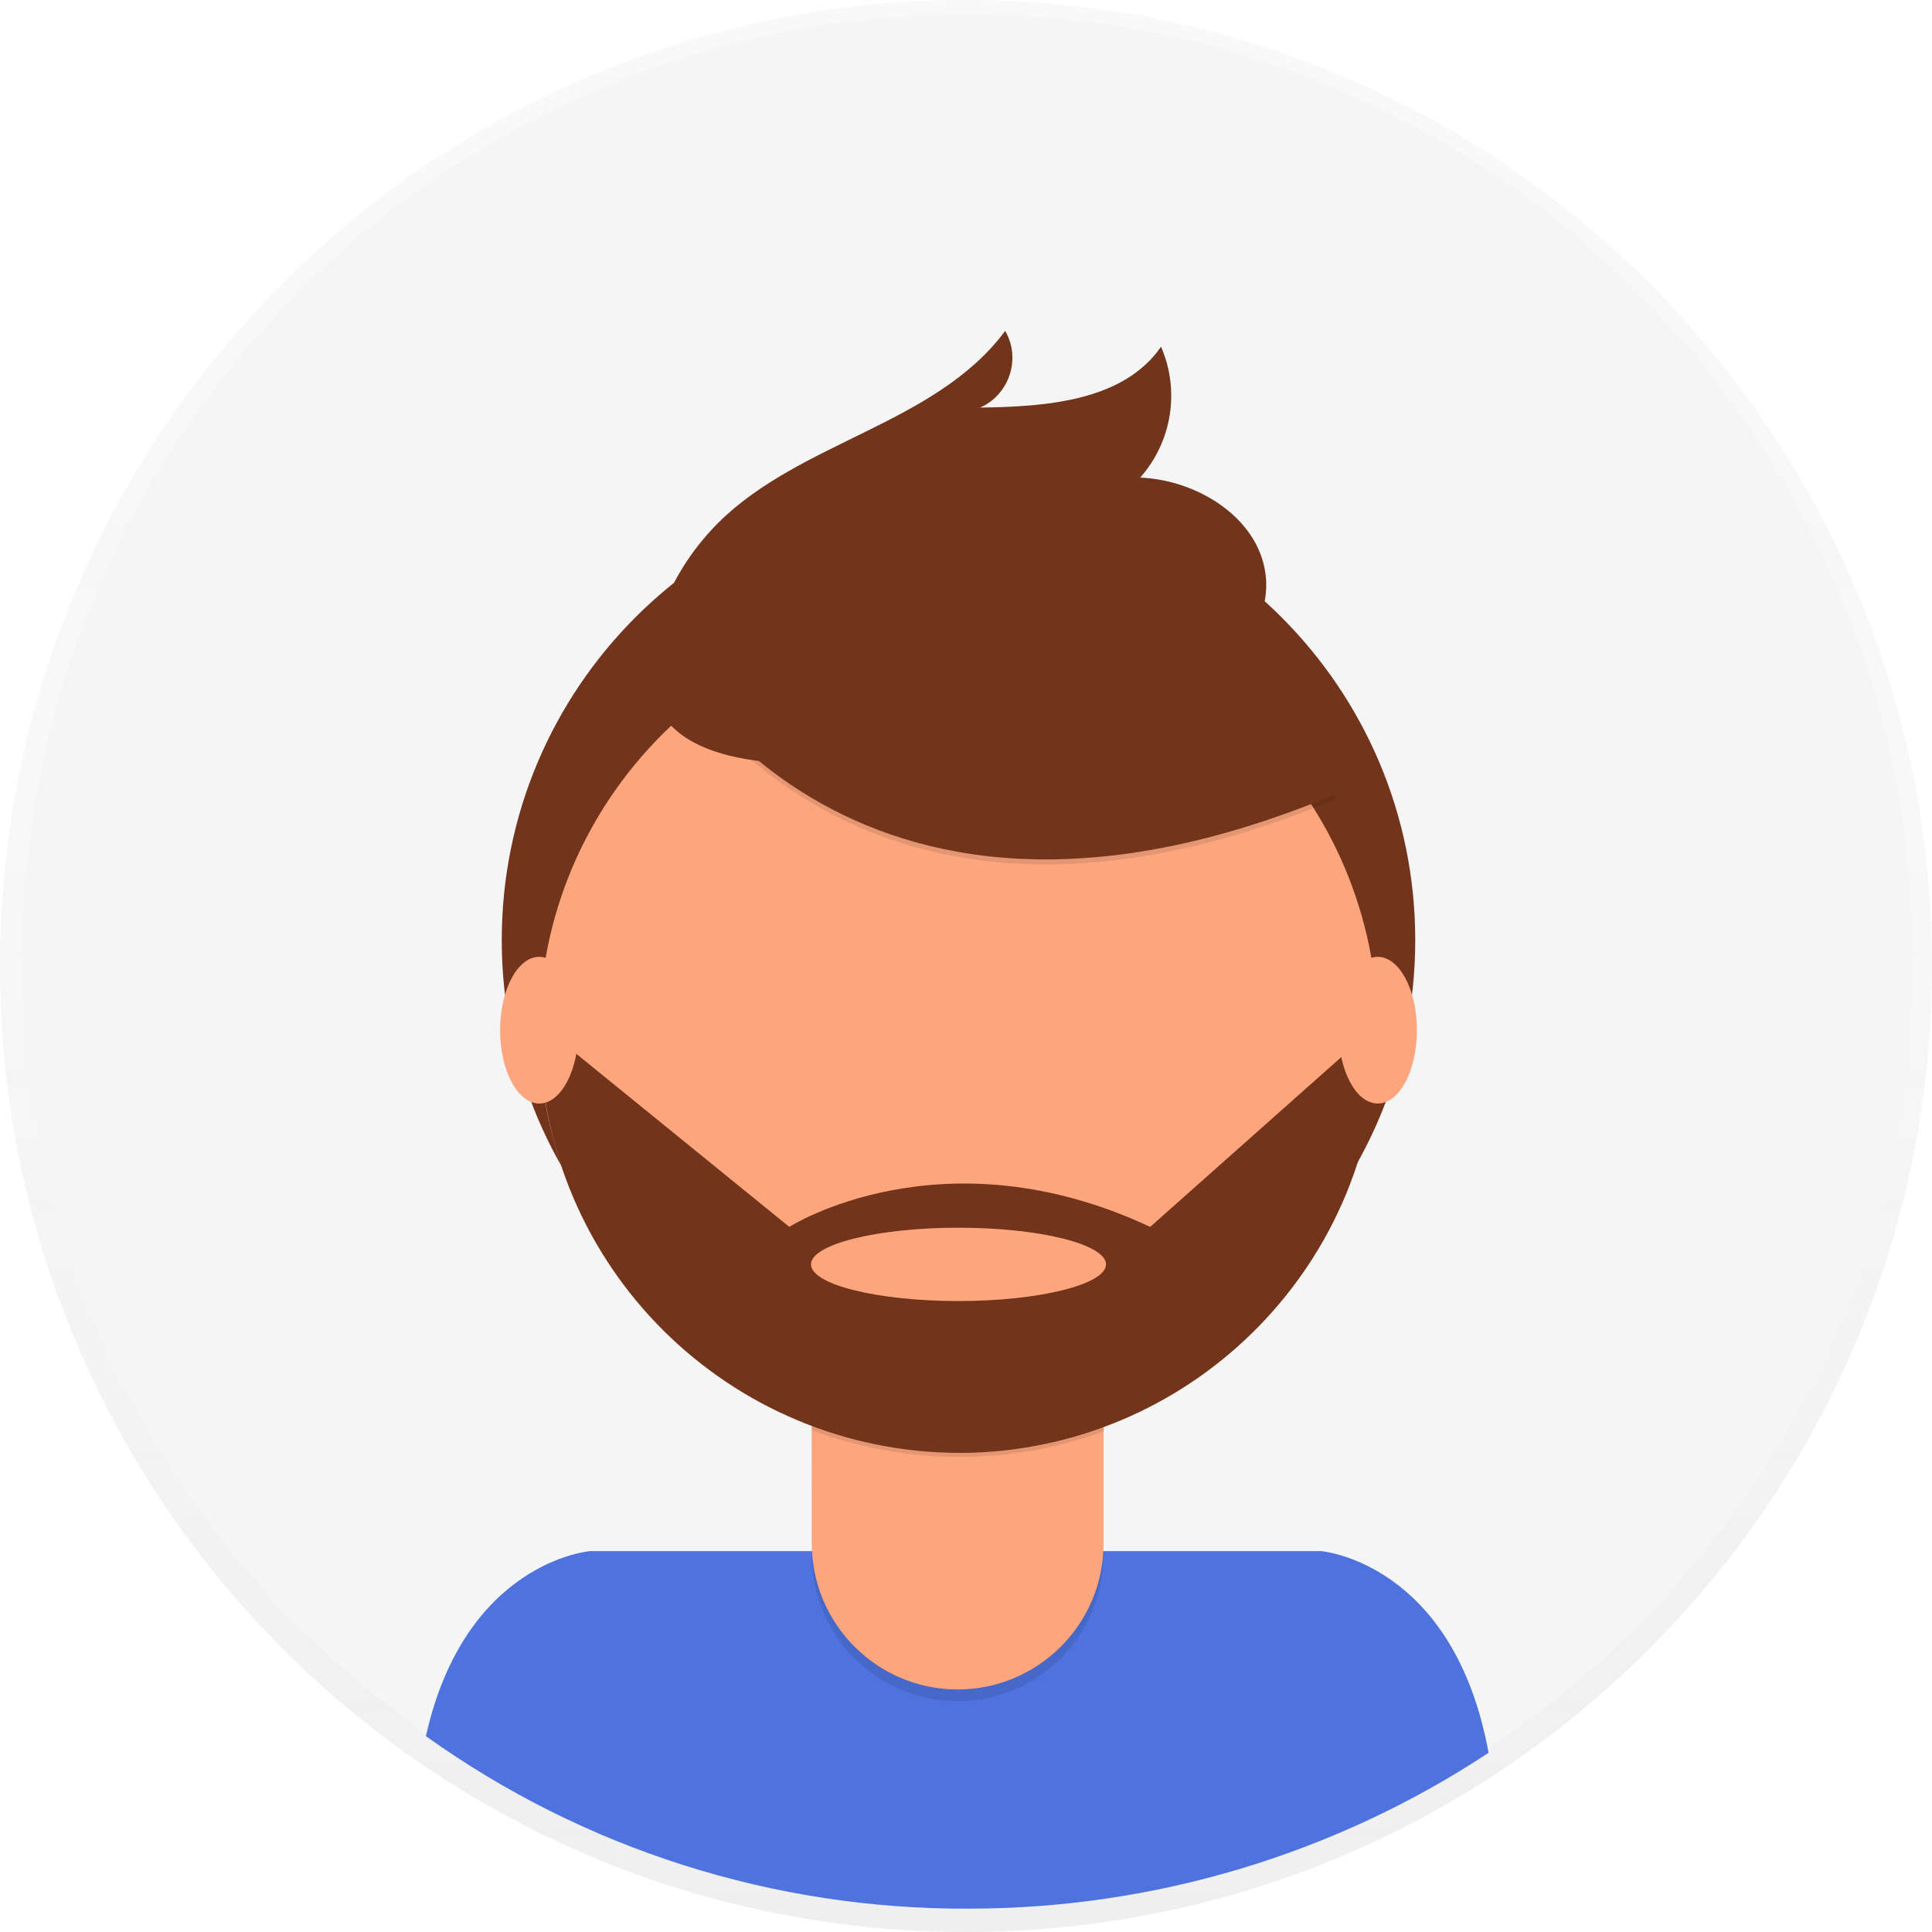
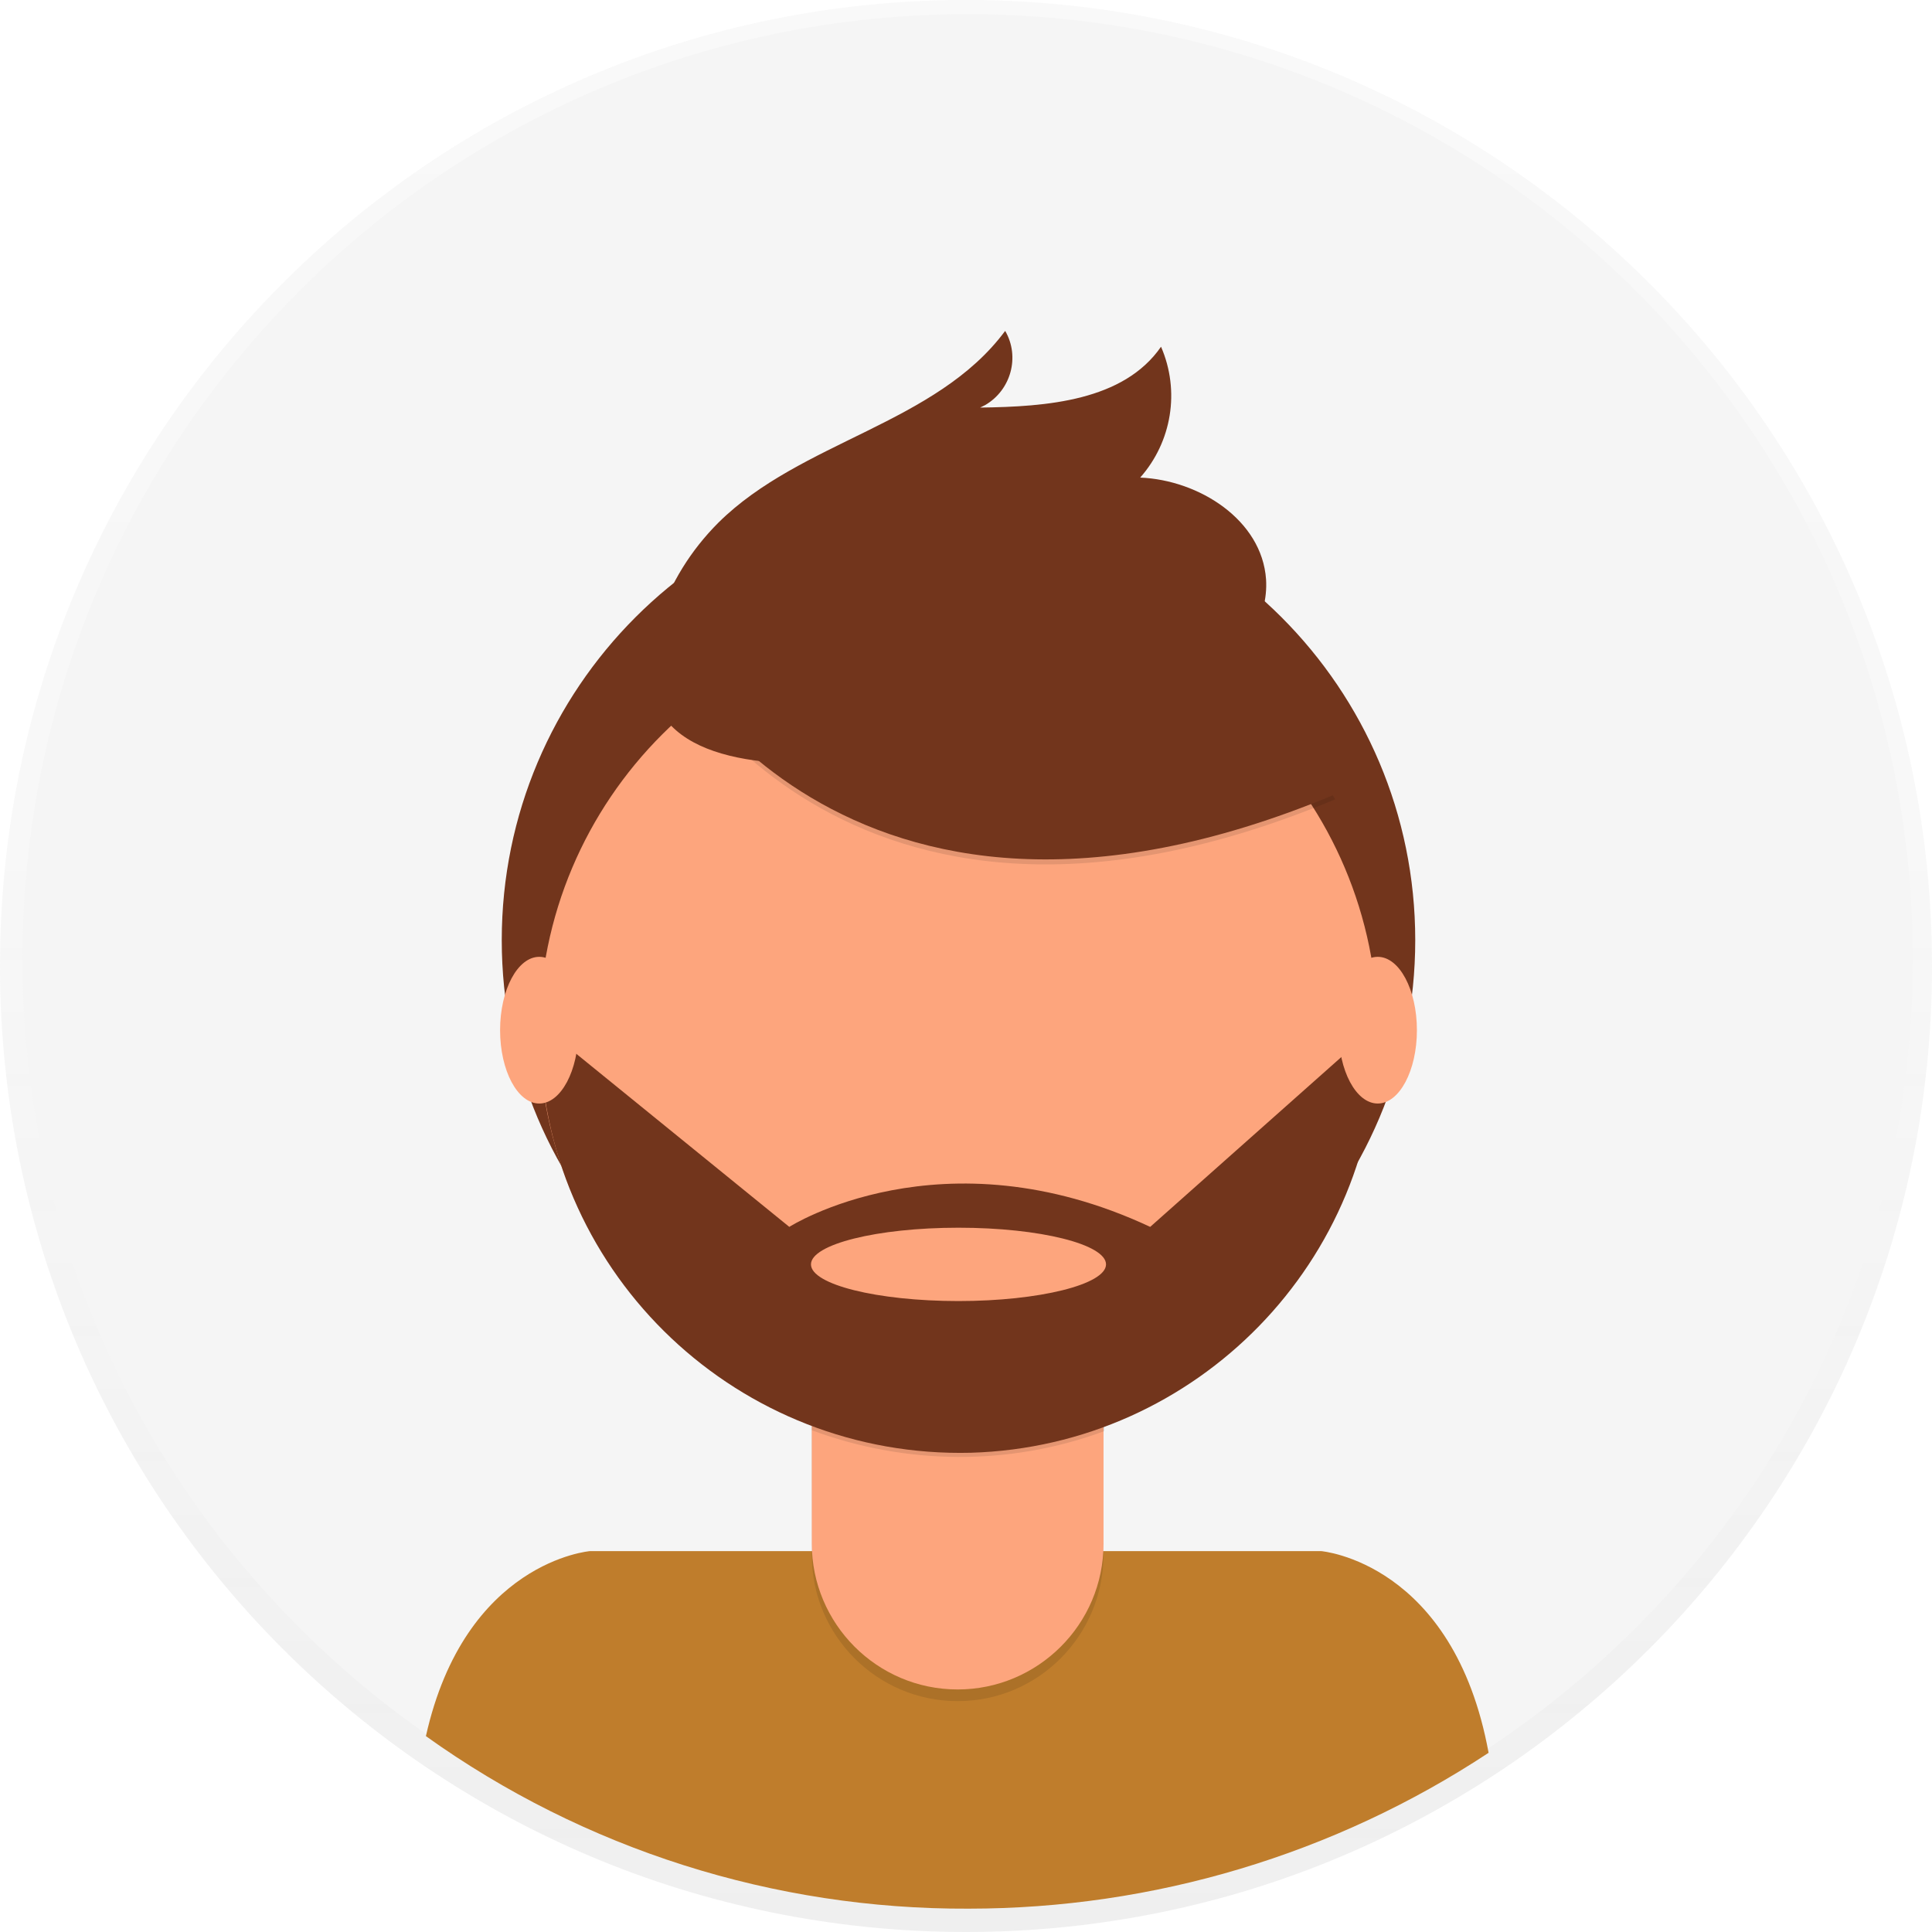
<svg xmlns="http://www.w3.org/2000/svg" version="1.1" id="_x38_8ce59e9-c4b8-4d1d-9d7a-ce0190159aa8" x="0px" y="0px" viewBox="0 0 231.8 231.8" style="enable-background:new 0 0 231.8 231.8;" xml:space="preserve">
  <style type="text/css">
	.st0{opacity:0.5;}
	.st1{fill:url(#SVGID_1_);}
	.st2{fill:#F5F5F5;}
- 	.st3{fill:#4E73DF;}
+ 	.st3{fill:#BF7D2C;}
	.st4{fill:#72351C;}
	.st5{opacity:0.1;enable-background:new    ;}
	.st6{fill:#FDA57D;}
</style>
  <g class="st0">
    <linearGradient id="SVGID_1_" gradientUnits="userSpaceOnUse" x1="115.89" y1="526.22" x2="115.89" y2="758" gradientTransform="matrix(1 0 0 -1 0 758)">
      <stop offset="0" style="stop-color:#808080;stop-opacity:0.25" />
      <stop offset="0.54" style="stop-color:#808080;stop-opacity:0.12" />
      <stop offset="1" style="stop-color:#808080;stop-opacity:0.1" />
    </linearGradient>
    <circle class="st1" cx="115.9" cy="115.9" r="115.9" />
  </g>
  <circle class="st2" cx="116.1" cy="115.1" r="113.4" />
  <path class="st3" d="M116.2,229c22.2,0,43.9-6.5,62.4-18.7c-4.2-22.9-20.1-24.2-20.1-24.2H70.8c0,0-15,1.2-19.7,22.2  C70.1,221.9,92.9,229.1,116.2,229z" />
  <circle class="st4" cx="115" cy="112.8" r="54.8" />
  <path class="st5" d="M97.3,158.4h35.1l0,0v28.1c0,9.7-7.8,17.6-17.5,17.6c0,0,0,0,0,0l0,0c-9.7,0-17.5-7.9-17.5-17.5L97.3,158.4  L97.3,158.4z" />
  <path class="st6" d="M100.7,157.1h28.4c1.9,0,3.3,1.5,3.3,3.4v24.7c0,9.7-7.9,17.5-17.5,17.5l0,0c-9.7,0-17.5-7.9-17.5-17.5v-24.7  C97.3,158.6,98.8,157.1,100.7,157.1L100.7,157.1z" />
  <path class="st5" d="M97.4,171.6c11.3,4.2,23.8,4.3,35.1,0.1v-4.3H97.4V171.6z" />
  <circle class="st6" cx="115" cy="123.7" r="50.3" />
  <path class="st5" d="M79.2,77.9c0,0,21.2,43,81,18l-13.9-21.8l-24.7-8.9L79.2,77.9z" />
  <path class="st4" d="M79.2,77.3c0,0,21.2,43,81,18l-13.9-21.8l-24.7-8.9L79.2,77.3z" />
  <path class="st4" d="M79,74.4c1.4-4.4,3.9-8.4,7.2-11.7c9.9-9.8,26.1-11.8,34.4-23c1.8,3.1,0.7,7.1-2.4,8.9  c-0.2,0.1-0.4,0.2-0.6,0.3c8-0.1,17.2-0.8,21.7-7.3c2.3,5.3,1.3,11.4-2.5,15.7c7.1,0.3,14.6,5.1,15.1,12.2c0.3,4.7-2.6,9.1-6.5,11.9  s-8.5,3.9-13.1,4.9C118.8,89.2,70.3,101.6,79,74.4z" />
  <path class="st4" d="M165.3,124.1H164L138,147.2c-25-11.7-43.3,0-43.3,0l-27.2-22.1l-2.7,0.3c0.8,27.8,23.9,49.6,51.7,48.9  C143.6,173.5,165.3,151.3,165.3,124.1L165.3,124.1z M115,156.1c-9.8,0-17.7-2-17.7-4.4s7.9-4.4,17.7-4.4s17.7,2,17.7,4.4  S124.7,156.1,115,156.1L115,156.1z" />
  <ellipse class="st6" cx="64.7" cy="123.6" rx="4.7" ry="8.8" />
  <ellipse class="st6" cx="165.3" cy="123.6" rx="4.7" ry="8.8" />
</svg>
